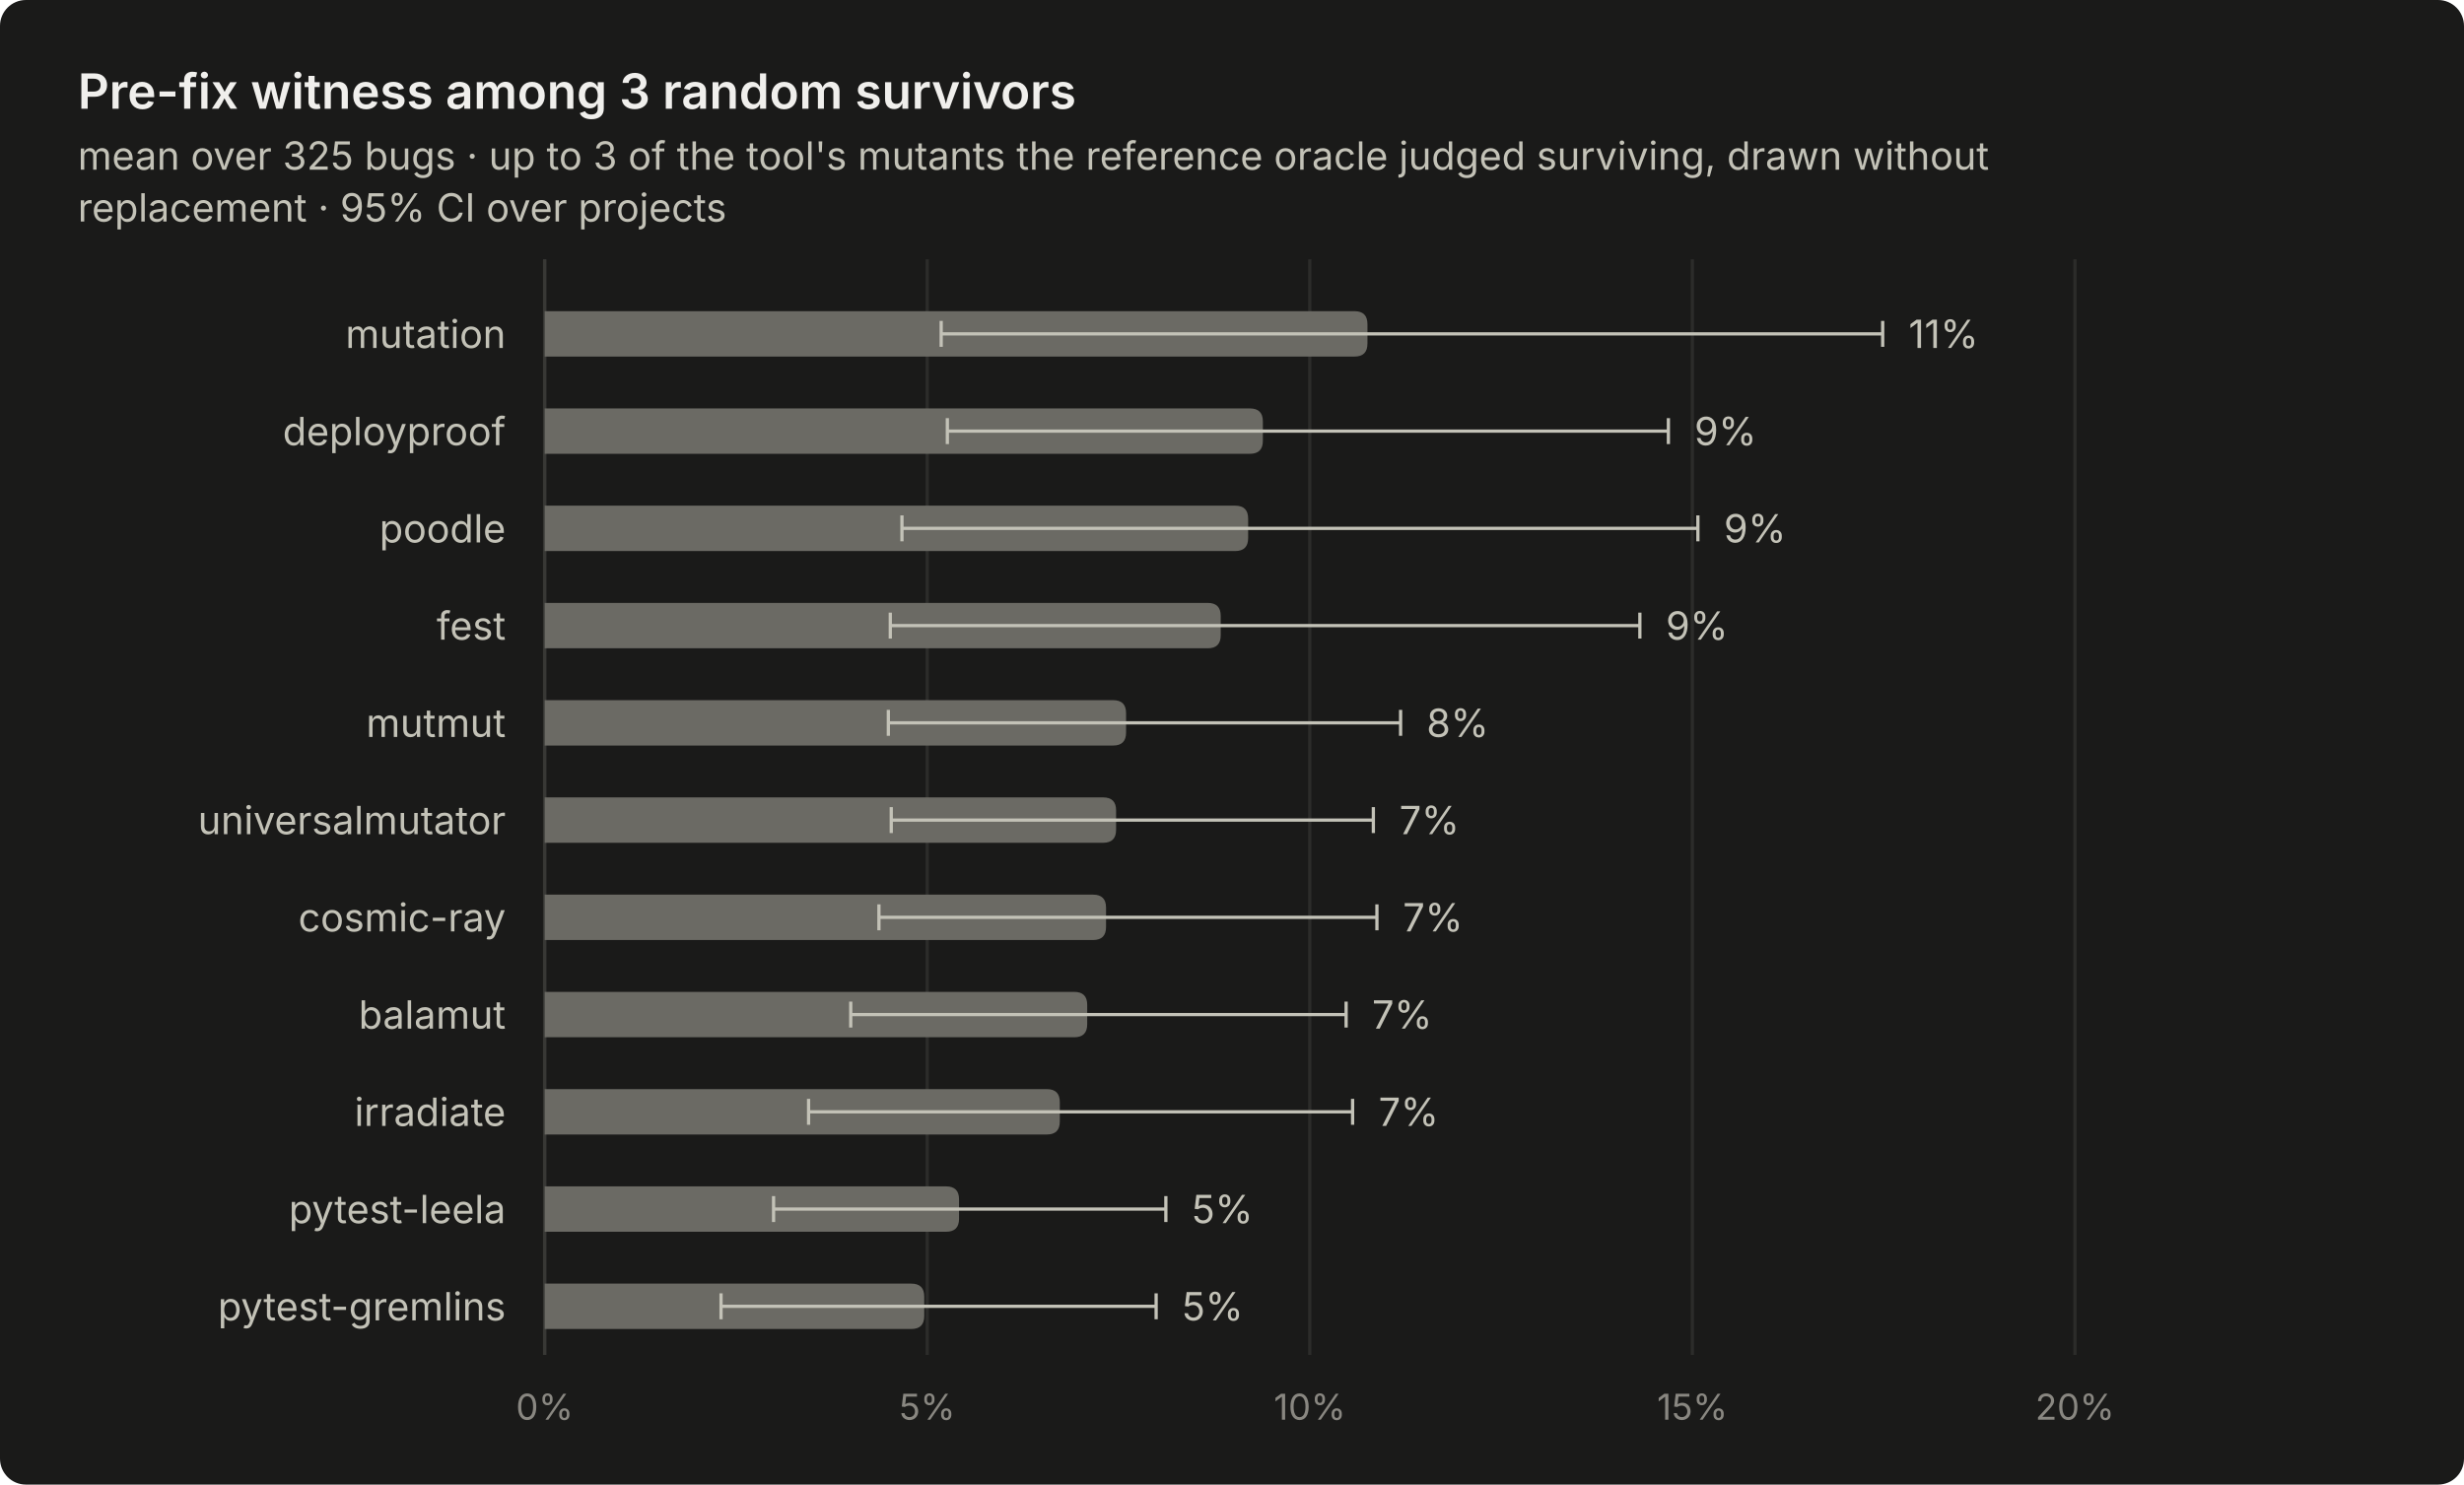
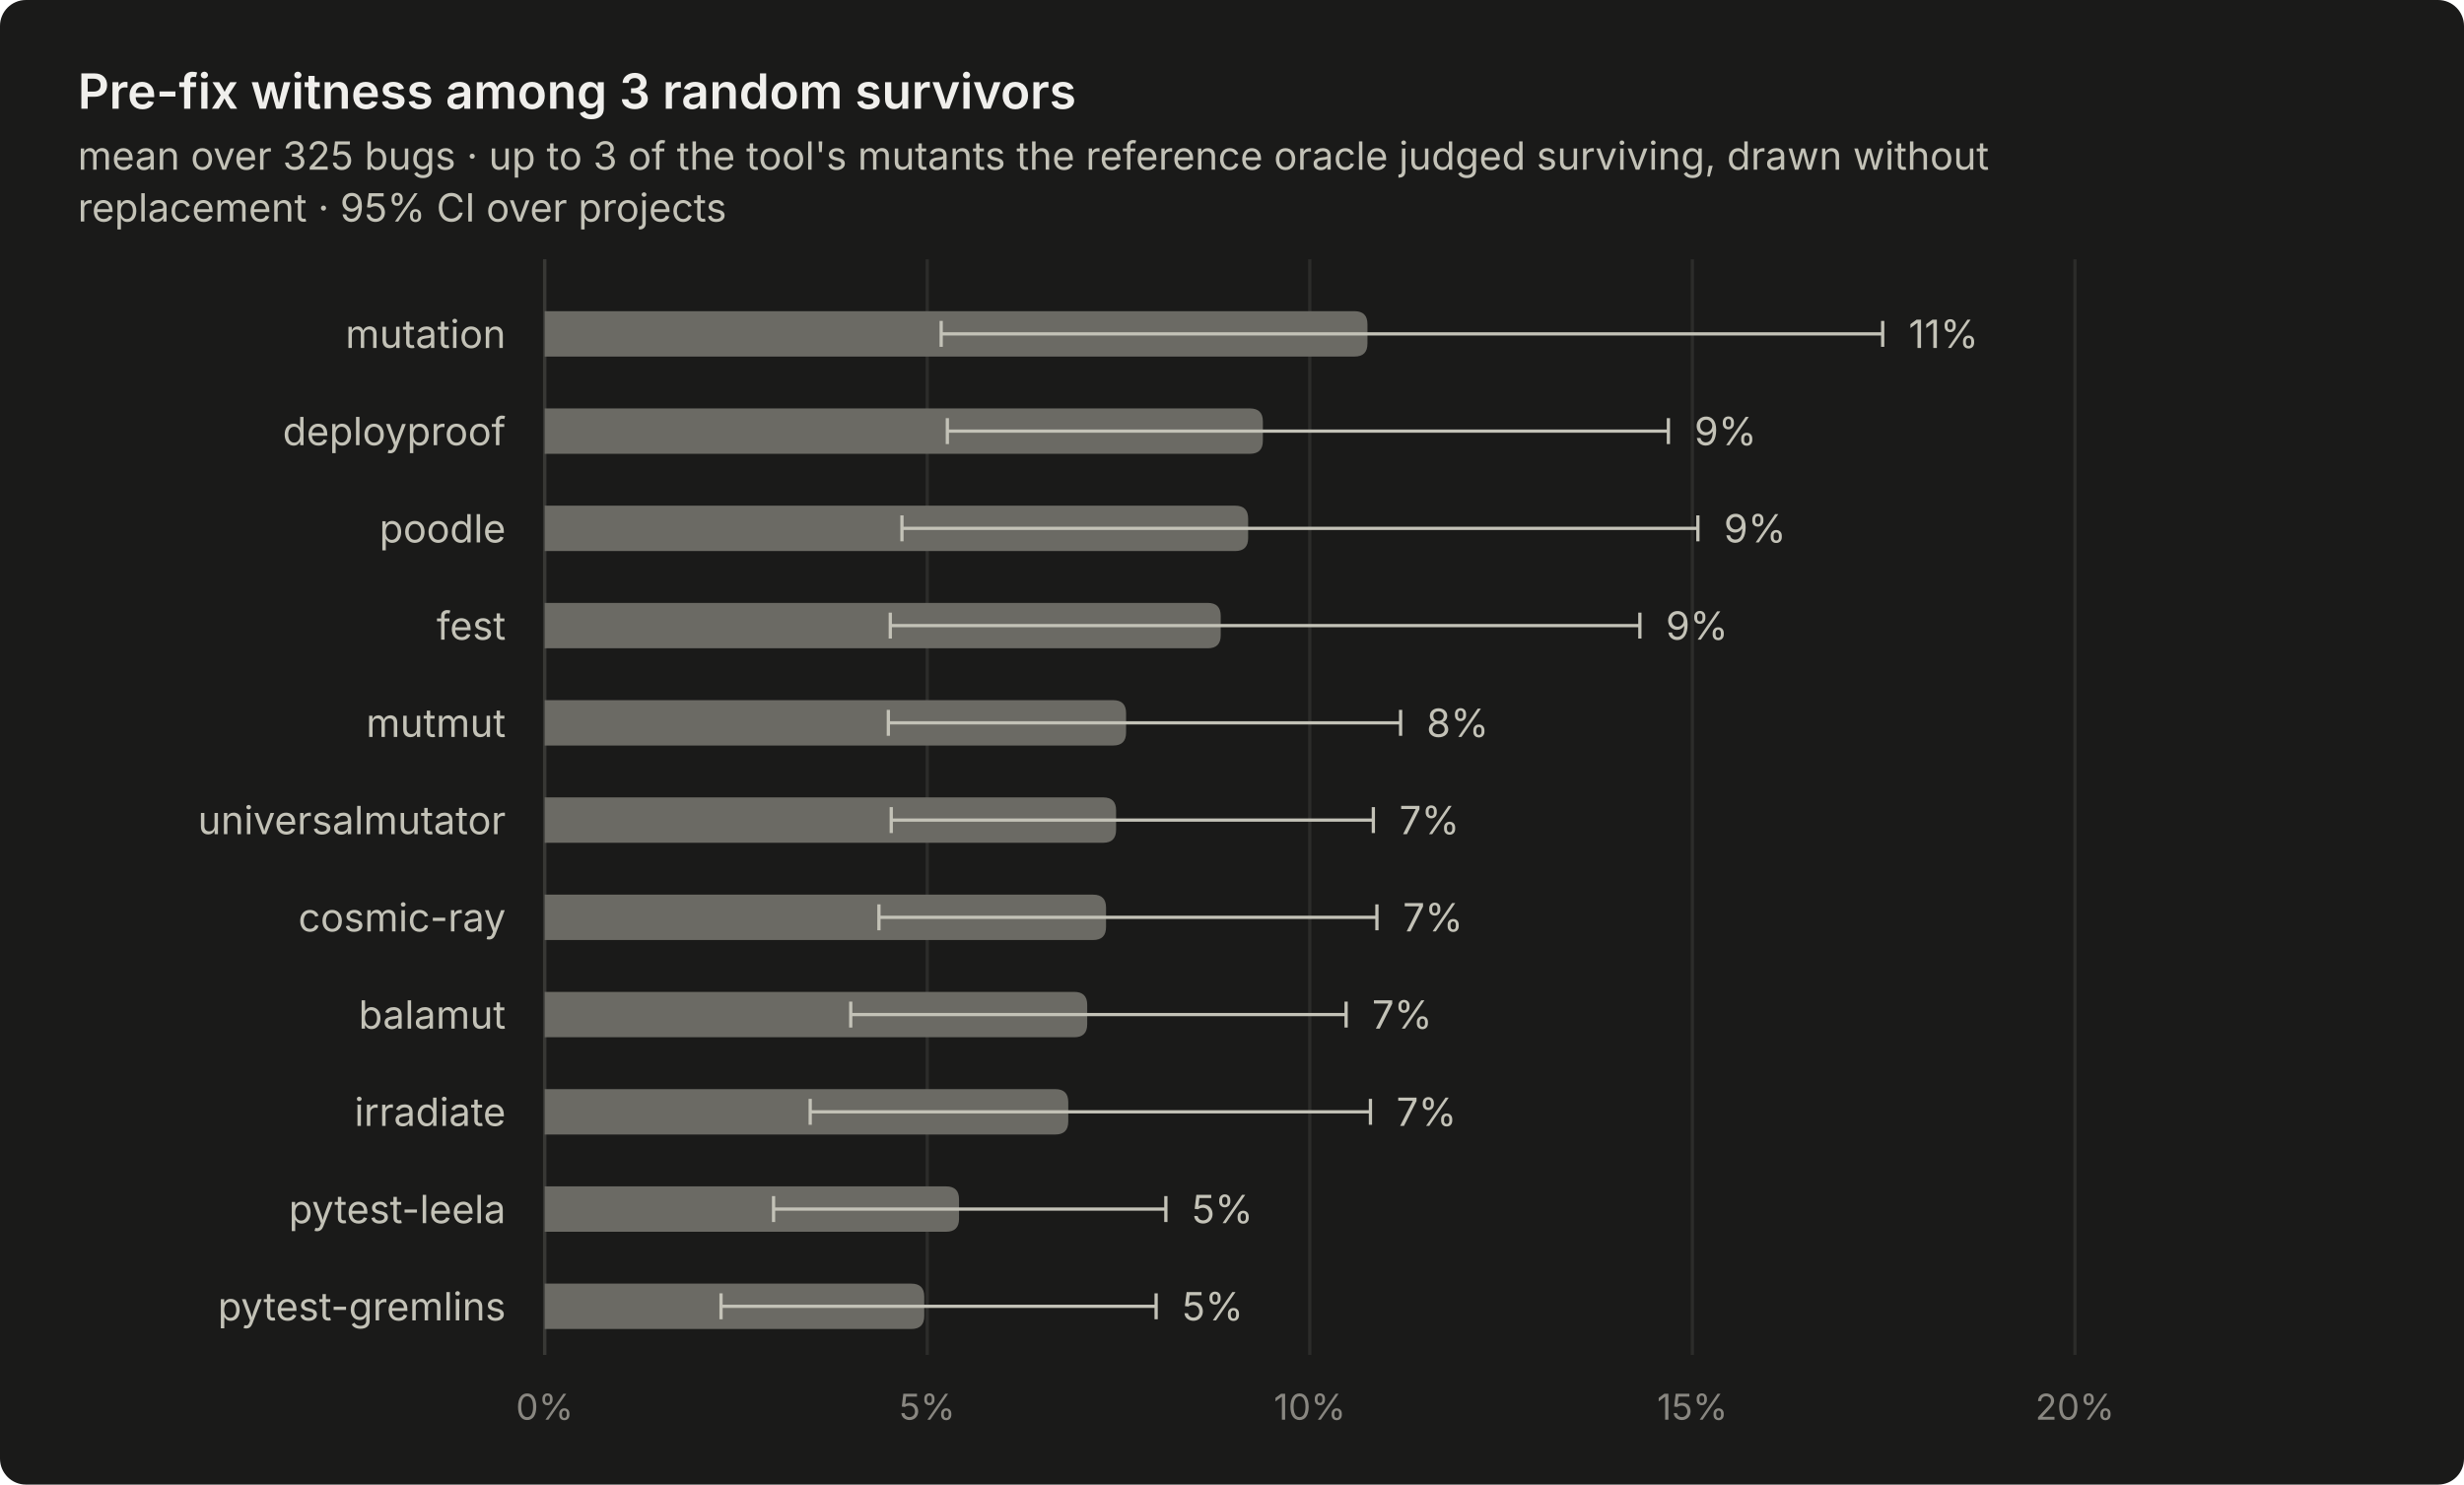
<svg xmlns="http://www.w3.org/2000/svg" width="760" height="458" viewBox="0 0 760 458" font-family="system-ui, -apple-system, &quot;Segoe UI&quot;, sans-serif" role="img" aria-label="Pre-fix witness among 3 random survivors">
  <rect width="760" height="458" fill="#1a1a19" rx="8" />
  <text x="24.0" y="28.0" fill="#f0efec" font-size="15" font-weight="600" text-anchor="start" dominant-baseline="middle">Pre-fix witness among 3 random survivors</text>
  <text x="24.0" y="48.0" fill="#c3c2b7" font-size="12" font-weight="400" text-anchor="start" dominant-baseline="middle">mean over 325 bugs · up to 3 of the tool's mutants the reference oracle judged surviving, drawn without</text>
  <text x="24.0" y="64.0" fill="#c3c2b7" font-size="12" font-weight="400" text-anchor="start" dominant-baseline="middle">replacement · 95% CI over projects</text>
  <g transform="translate(0,16)">
    <line x1="168.0" y1="64" x2="168.0" y2="402" stroke="#2c2c2a" stroke-width="1" />
    <text x="168.0" y="418.0" fill="#898781" font-size="11" font-weight="400" text-anchor="middle" dominant-baseline="middle">0%</text>
    <line x1="286.0" y1="64" x2="286.0" y2="402" stroke="#2c2c2a" stroke-width="1" />
    <text x="286.0" y="418.0" fill="#898781" font-size="11" font-weight="400" text-anchor="middle" dominant-baseline="middle">5%</text>
    <line x1="404.0" y1="64" x2="404.0" y2="402" stroke="#2c2c2a" stroke-width="1" />
    <text x="404.0" y="418.0" fill="#898781" font-size="11" font-weight="400" text-anchor="middle" dominant-baseline="middle">10%</text>
    <line x1="522.0" y1="64" x2="522.0" y2="402" stroke="#2c2c2a" stroke-width="1" />
    <text x="522.0" y="418.0" fill="#898781" font-size="11" font-weight="400" text-anchor="middle" dominant-baseline="middle">15%</text>
    <line x1="640.0" y1="64" x2="640.0" y2="402" stroke="#2c2c2a" stroke-width="1" />
    <text x="640.0" y="418.0" fill="#898781" font-size="11" font-weight="400" text-anchor="middle" dominant-baseline="middle">20%</text>
    <line x1="168" y1="64" x2="168" y2="402" stroke="#383835" stroke-width="1" />
    <text x="156.0" y="87.0" fill="#c3c2b7" font-size="12" font-weight="400" text-anchor="end" dominant-baseline="middle">mutation</text>
    <path d="M168.00,80.00 H417.78 Q421.78,80.00 421.78,84.00 V90.00 Q421.78,94.00 417.78,94.00 H168.00 Z" fill="#6b6a64" />
    <line x1="290.3" y1="87.0" x2="580.7" y2="87.0" stroke="#c3c2b7" stroke-width="1" />
    <line x1="290.3" y1="83.0" x2="290.3" y2="91.0" stroke="#c3c2b7" stroke-width="1" />
    <line x1="580.7" y1="83.0" x2="580.7" y2="91.0" stroke="#c3c2b7" stroke-width="1" />
    <text x="588.7" y="87.0" fill="#c3c2b7" font-size="12" font-weight="400" text-anchor="start" dominant-baseline="middle">11%</text>
    <text x="156.0" y="117.0" fill="#c3c2b7" font-size="12" font-weight="400" text-anchor="end" dominant-baseline="middle">deployproof</text>
    <path d="M168.00,110.00 H385.52 Q389.52,110.00 389.52,114.00 V120.00 Q389.52,124.00 385.52,124.00 H168.00 Z" fill="#6b6a64" />
    <line x1="292.2" y1="117.0" x2="514.6" y2="117.0" stroke="#c3c2b7" stroke-width="1" />
    <line x1="292.2" y1="113.0" x2="292.2" y2="121.0" stroke="#c3c2b7" stroke-width="1" />
    <line x1="514.6" y1="113.0" x2="514.6" y2="121.0" stroke="#c3c2b7" stroke-width="1" />
    <text x="522.6" y="117.0" fill="#c3c2b7" font-size="12" font-weight="400" text-anchor="start" dominant-baseline="middle">9%</text>
    <text x="156.0" y="147.0" fill="#c3c2b7" font-size="12" font-weight="400" text-anchor="end" dominant-baseline="middle">poodle</text>
    <path d="M168.00,140.00 H380.98 Q384.98,140.00 384.98,144.00 V150.00 Q384.98,154.00 380.98,154.00 H168.00 Z" fill="#6b6a64" />
    <line x1="278.2" y1="147.0" x2="523.7" y2="147.0" stroke="#c3c2b7" stroke-width="1" />
    <line x1="278.2" y1="143.0" x2="278.2" y2="151.0" stroke="#c3c2b7" stroke-width="1" />
    <line x1="523.7" y1="143.0" x2="523.7" y2="151.0" stroke="#c3c2b7" stroke-width="1" />
    <text x="531.7" y="147.0" fill="#c3c2b7" font-size="12" font-weight="400" text-anchor="start" dominant-baseline="middle">9%</text>
    <text x="156.0" y="177.0" fill="#c3c2b7" font-size="12" font-weight="400" text-anchor="end" dominant-baseline="middle">fest</text>
    <path d="M168.00,170.00 H372.52 Q376.52,170.00 376.52,174.00 V180.00 Q376.52,184.00 372.52,184.00 H168.00 Z" fill="#6b6a64" />
    <line x1="274.6" y1="177.0" x2="505.8" y2="177.0" stroke="#c3c2b7" stroke-width="1" />
    <line x1="274.6" y1="173.0" x2="274.6" y2="181.0" stroke="#c3c2b7" stroke-width="1" />
    <line x1="505.8" y1="173.0" x2="505.8" y2="181.0" stroke="#c3c2b7" stroke-width="1" />
    <text x="513.8" y="177.0" fill="#c3c2b7" font-size="12" font-weight="400" text-anchor="start" dominant-baseline="middle">9%</text>
    <text x="156.0" y="207.0" fill="#c3c2b7" font-size="12" font-weight="400" text-anchor="end" dominant-baseline="middle">mutmut</text>
    <path d="M168.00,200.00 H343.33 Q347.33,200.00 347.33,204.00 V210.00 Q347.33,214.00 343.33,214.00 H168.00 Z" fill="#6b6a64" />
    <line x1="274.0" y1="207.0" x2="432.0" y2="207.0" stroke="#c3c2b7" stroke-width="1" />
    <line x1="274.0" y1="203.0" x2="274.0" y2="211.0" stroke="#c3c2b7" stroke-width="1" />
    <line x1="432.0" y1="203.0" x2="432.0" y2="211.0" stroke="#c3c2b7" stroke-width="1" />
    <text x="440.0" y="207.0" fill="#c3c2b7" font-size="12" font-weight="400" text-anchor="start" dominant-baseline="middle">8%</text>
    <text x="156.0" y="237.0" fill="#c3c2b7" font-size="12" font-weight="400" text-anchor="end" dominant-baseline="middle">universalmutator</text>
    <path d="M168.00,230.00 H340.25 Q344.25,230.00 344.25,234.00 V240.00 Q344.25,244.00 340.25,244.00 H168.00 Z" fill="#6b6a64" />
    <line x1="274.9" y1="237.0" x2="423.6" y2="237.0" stroke="#c3c2b7" stroke-width="1" />
    <line x1="274.9" y1="233.0" x2="274.9" y2="241.0" stroke="#c3c2b7" stroke-width="1" />
    <line x1="423.6" y1="233.0" x2="423.6" y2="241.0" stroke="#c3c2b7" stroke-width="1" />
    <text x="431.6" y="237.0" fill="#c3c2b7" font-size="12" font-weight="400" text-anchor="start" dominant-baseline="middle">7%</text>
    <text x="156.0" y="267.0" fill="#c3c2b7" font-size="12" font-weight="400" text-anchor="end" dominant-baseline="middle">cosmic-ray</text>
    <path d="M168.00,260.00 H337.15 Q341.15,260.00 341.15,264.00 V270.00 Q341.15,274.00 337.15,274.00 H168.00 Z" fill="#6b6a64" />
    <line x1="271.1" y1="267.0" x2="424.7" y2="267.0" stroke="#c3c2b7" stroke-width="1" />
    <line x1="271.1" y1="263.0" x2="271.1" y2="271.0" stroke="#c3c2b7" stroke-width="1" />
    <line x1="424.7" y1="263.0" x2="424.7" y2="271.0" stroke="#c3c2b7" stroke-width="1" />
    <text x="432.7" y="267.0" fill="#c3c2b7" font-size="12" font-weight="400" text-anchor="start" dominant-baseline="middle">7%</text>
    <text x="156.0" y="297.0" fill="#c3c2b7" font-size="12" font-weight="400" text-anchor="end" dominant-baseline="middle">balamut</text>
    <path d="M168.00,290.00 H331.34 Q335.34,290.00 335.34,294.00 V300.00 Q335.34,304.00 331.34,304.00 H168.00 Z" fill="#6b6a64" />
    <line x1="262.4" y1="297.0" x2="415.2" y2="297.0" stroke="#c3c2b7" stroke-width="1" />
    <line x1="262.4" y1="293.0" x2="262.4" y2="301.0" stroke="#c3c2b7" stroke-width="1" />
    <line x1="415.2" y1="293.0" x2="415.2" y2="301.0" stroke="#c3c2b7" stroke-width="1" />
    <text x="423.2" y="297.0" fill="#c3c2b7" font-size="12" font-weight="400" text-anchor="start" dominant-baseline="middle">7%</text>
    <text x="156.0" y="327.0" fill="#c3c2b7" font-size="12" font-weight="400" text-anchor="end" dominant-baseline="middle">irradiate</text>
-     <path d="M168.00,320.00 H322.89 Q326.89,320.00 326.89,324.00 V330.00 Q326.89,334.00 322.89,334.00 H168.00 Z" fill="#6b6a64" />
-     <line x1="249.4" y1="327.0" x2="417.2" y2="327.0" stroke="#c3c2b7" stroke-width="1" />
-     <line x1="249.4" y1="323.0" x2="249.4" y2="331.0" stroke="#c3c2b7" stroke-width="1" />
-     <line x1="417.2" y1="323.0" x2="417.2" y2="331.0" stroke="#c3c2b7" stroke-width="1" />
-     <text x="425.2" y="327.0" fill="#c3c2b7" font-size="12" font-weight="400" text-anchor="start" dominant-baseline="middle">7%</text>
+     <path d="M168.00,320.00 H325.50 Q329.50,320.00 329.50,324.00 V330.00 Q329.50,334.00 325.50,334.00 H168.00 Z" fill="#6b6a64" />
+     <line x1="249.9" y1="327.0" x2="422.7" y2="327.0" stroke="#c3c2b7" stroke-width="1" />
+     <line x1="249.9" y1="323.0" x2="249.9" y2="331.0" stroke="#c3c2b7" stroke-width="1" />
+     <line x1="422.7" y1="323.0" x2="422.7" y2="331.0" stroke="#c3c2b7" stroke-width="1" />
+     <text x="430.7" y="327.0" fill="#c3c2b7" font-size="12" font-weight="400" text-anchor="start" dominant-baseline="middle">7%</text>
    <text x="156.0" y="357.0" fill="#c3c2b7" font-size="12" font-weight="400" text-anchor="end" dominant-baseline="middle">pytest-leela</text>
    <path d="M168.00,350.00 H291.81 Q295.81,350.00 295.81,354.00 V360.00 Q295.81,364.00 291.81,364.00 H168.00 Z" fill="#6b6a64" />
    <line x1="238.6" y1="357.0" x2="359.6" y2="357.0" stroke="#c3c2b7" stroke-width="1" />
    <line x1="238.6" y1="353.0" x2="238.6" y2="361.0" stroke="#c3c2b7" stroke-width="1" />
    <line x1="359.6" y1="353.0" x2="359.6" y2="361.0" stroke="#c3c2b7" stroke-width="1" />
    <text x="367.6" y="357.0" fill="#c3c2b7" font-size="12" font-weight="400" text-anchor="start" dominant-baseline="middle">5%</text>
    <text x="156.0" y="387.0" fill="#c3c2b7" font-size="12" font-weight="400" text-anchor="end" dominant-baseline="middle">pytest-gremlins</text>
    <path d="M168.00,380.00 H281.08 Q285.08,380.00 285.08,384.00 V390.00 Q285.08,394.00 281.08,394.00 H168.00 Z" fill="#6b6a64" />
    <line x1="222.4" y1="387.0" x2="356.6" y2="387.0" stroke="#c3c2b7" stroke-width="1" />
    <line x1="222.4" y1="383.0" x2="222.4" y2="391.0" stroke="#c3c2b7" stroke-width="1" />
    <line x1="356.6" y1="383.0" x2="356.6" y2="391.0" stroke="#c3c2b7" stroke-width="1" />
    <text x="364.6" y="387.0" fill="#c3c2b7" font-size="12" font-weight="400" text-anchor="start" dominant-baseline="middle">5%</text>
  </g>
</svg>
